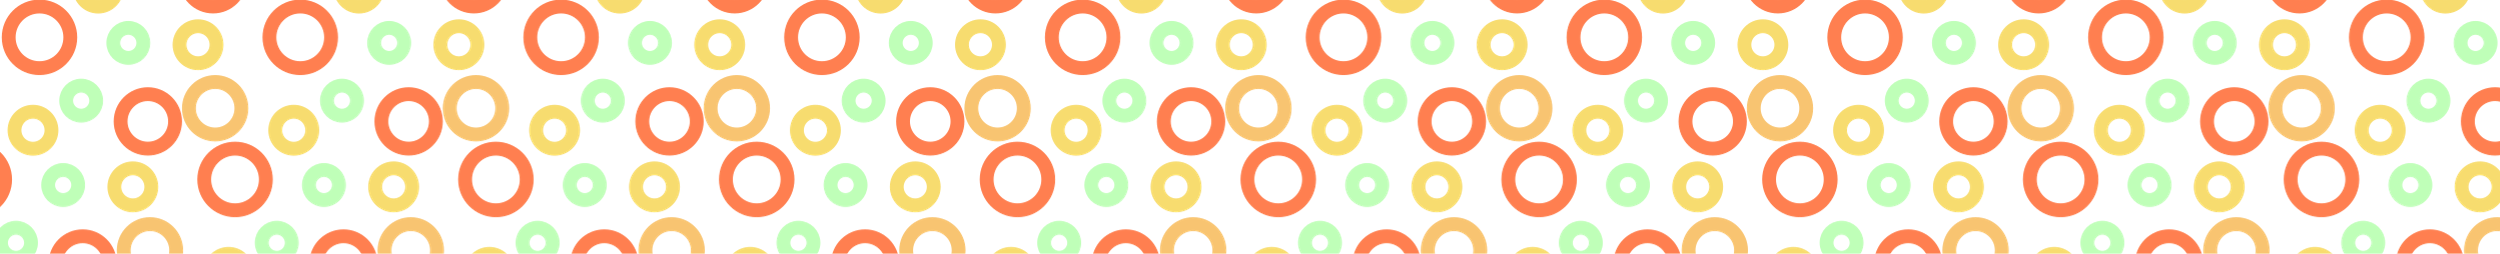
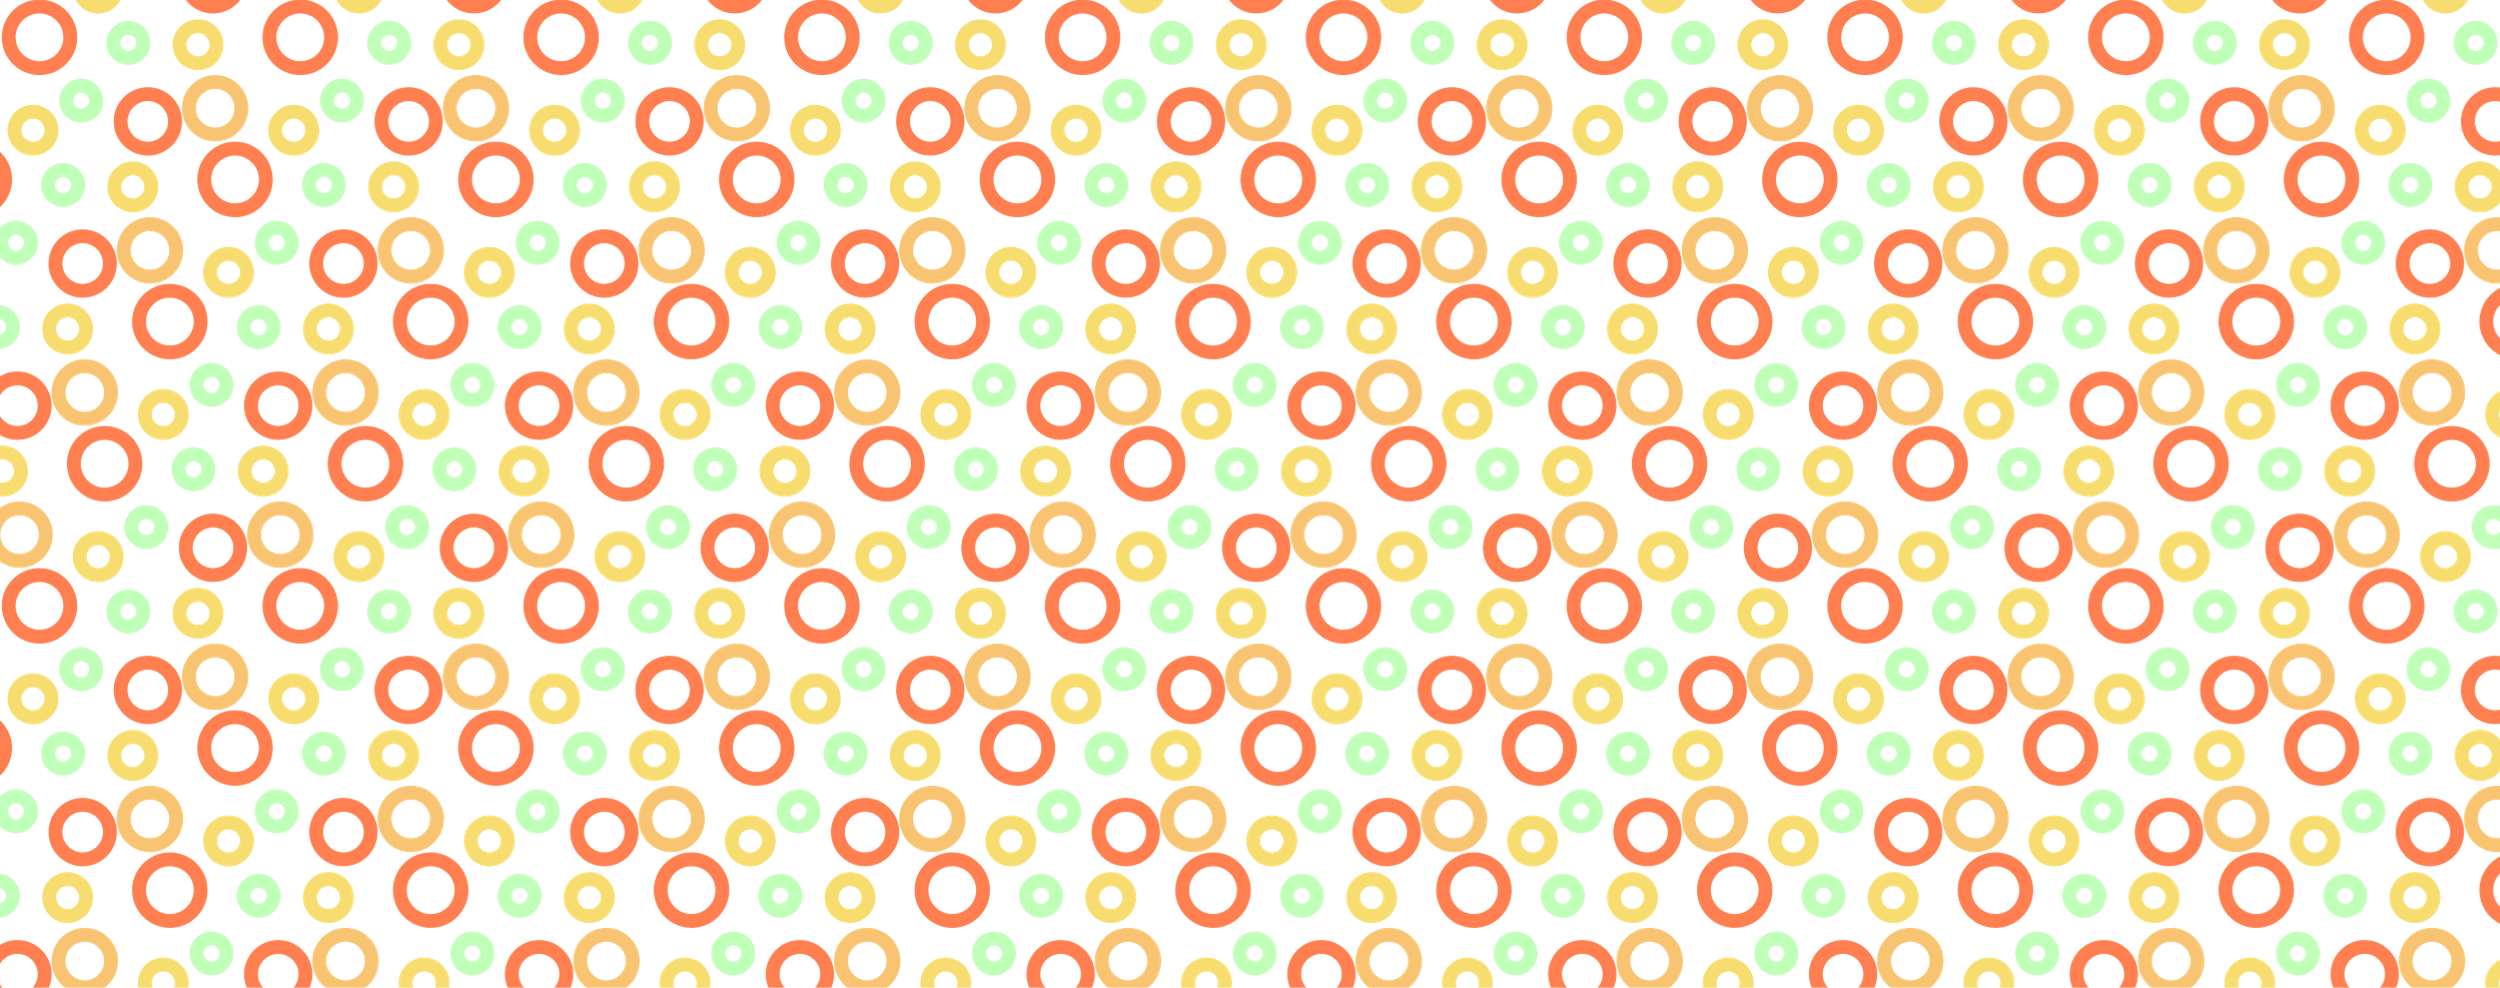
- <svg xmlns="http://www.w3.org/2000/svg" viewBox="0 0 4928.5 500">
+ <svg xmlns="http://www.w3.org/2000/svg" viewBox="0 0 4928.5 1947">
  <defs>
    <style>.cls-1,.cls-2,.cls-3,.cls-4,.cls-5{fill:none;}.cls-2{stroke:#f7dc6f;}.cls-2,.cls-3,.cls-4,.cls-5{stroke-miterlimit:10;stroke-width:15px;}.cls-3{stroke:#bfffb8;}.cls-4{stroke:#f8c471;}.cls-5{stroke:coral;}.cls-6{fill:url(#New_Pattern);}</style>
    <pattern id="New_Pattern" data-name="New Pattern" width="564.99" height="615.8" patternTransform="translate(-540.89 -1112.8) scale(1.82)" patternUnits="userSpaceOnUse" viewBox="0 0 564.99 615.8">
      <rect class="cls-1" width="564.99" height="615.8" />
      <circle class="cls-2" cx="403.55" cy="598.58" r="20.04" />
      <circle class="cls-3" cx="455.78" cy="566.54" r="16.27" />
      <circle class="cls-4" cx="318.43" cy="574.76" r="28.43" />
      <circle class="cls-5" cx="339.97" cy="651.9" r="33.38" />
      <circle class="cls-5" cx="527.99" cy="589.02" r="29.5" />
      <circle class="cls-2" cx="121.05" cy="598.58" r="20.04" />
      <circle class="cls-3" cx="173.29" cy="566.54" r="16.27" />
      <circle class="cls-4" cx="35.93" cy="574.76" r="28.43" />
      <circle class="cls-5" cx="57.48" cy="651.9" r="33.38" />
      <circle class="cls-5" cx="245.5" cy="589.02" r="29.5" />
      <circle class="cls-2" cx="474.17" cy="444.63" r="20.04" />
      <circle class="cls-2" cx="582.36" cy="505.96" r="20.04" />
      <circle class="cls-3" cx="506.85" cy="503.96" r="16.27" />
      <circle class="cls-3" cx="526.4" cy="412.59" r="16.27" />
      <circle class="cls-4" cx="389.05" cy="420.81" r="28.43" />
      <circle class="cls-5" cx="410.59" cy="497.95" r="33.38" />
      <circle class="cls-5" cx="598.62" cy="435.06" r="29.5" />
      <circle class="cls-2" cx="191.68" cy="444.63" r="20.04" />
      <circle class="cls-2" cx="299.87" cy="505.96" r="20.04" />
      <circle class="cls-3" cx="224.36" cy="503.96" r="16.27" />
      <circle class="cls-3" cx="243.91" cy="412.59" r="16.27" />
      <circle class="cls-4" cx="106.55" cy="420.81" r="28.43" />
      <circle class="cls-5" cx="128.1" cy="497.95" r="33.38" />
      <circle class="cls-5" cx="316.12" cy="435.06" r="29.5" />
      <circle class="cls-2" cx="17.38" cy="505.96" r="20.04" />
      <circle class="cls-5" cx="33.63" cy="435.06" r="29.5" />
      <circle class="cls-2" cx="544.79" cy="290.68" r="20.04" />
      <circle class="cls-3" cx="577.48" cy="350.01" r="16.27" />
      <circle class="cls-4" cx="459.67" cy="266.86" r="28.43" />
      <circle class="cls-5" cx="481.22" cy="344" r="33.38" />
      <circle class="cls-2" cx="262.3" cy="290.68" r="20.04" />
      <circle class="cls-2" cx="370.49" cy="352.01" r="20.04" />
      <circle class="cls-3" cx="294.98" cy="350.01" r="16.27" />
      <circle class="cls-3" cx="314.53" cy="258.64" r="16.27" />
      <circle class="cls-4" cx="177.18" cy="266.86" r="28.43" />
      <circle class="cls-5" cx="198.72" cy="344" r="33.38" />
      <circle class="cls-5" cx="386.75" cy="281.11" r="29.5" />
      <circle class="cls-2" cx="-20.2" cy="290.68" r="20.04" />
      <circle class="cls-2" cx="88" cy="352.01" r="20.04" />
      <circle class="cls-3" cx="12.49" cy="350.01" r="16.27" />
      <circle class="cls-3" cx="32.04" cy="258.64" r="16.27" />
      <circle class="cls-5" cx="104.25" cy="281.11" r="29.5" />
      <circle class="cls-4" cx="530.3" cy="112.91" r="28.43" />
      <circle class="cls-5" cx="551.84" cy="190.04" r="33.38" />
      <circle class="cls-2" cx="332.92" cy="136.73" r="20.04" />
      <circle class="cls-2" cx="441.12" cy="198.06" r="20.04" />
      <circle class="cls-3" cx="365.61" cy="196.06" r="16.27" />
      <circle class="cls-3" cx="385.16" cy="104.69" r="16.27" />
      <circle class="cls-4" cx="247.8" cy="112.91" r="28.43" />
      <circle class="cls-5" cx="269.35" cy="190.04" r="33.38" />
      <circle class="cls-5" cx="457.37" cy="127.16" r="29.5" />
      <circle class="cls-2" cx="50.43" cy="136.73" r="20.04" />
      <circle class="cls-2" cx="158.62" cy="198.06" r="20.04" />
      <circle class="cls-3" cx="83.11" cy="196.06" r="16.27" />
      <circle class="cls-3" cx="102.66" cy="104.69" r="16.27" />
      <circle class="cls-4" cx="-34.69" cy="112.91" r="28.43" />
      <circle class="cls-5" cx="-13.15" cy="190.04" r="33.38" />
      <circle class="cls-5" cx="174.87" cy="127.16" r="29.5" />
      <circle class="cls-2" cx="403.55" cy="-17.22" r="20.04" />
      <circle class="cls-2" cx="511.74" cy="44.11" r="20.04" />
      <circle class="cls-3" cx="436.23" cy="42.11" r="16.27" />
      <circle class="cls-5" cx="339.97" cy="36.09" r="33.38" />
      <circle class="cls-5" cx="527.99" cy="-26.79" r="29.5" />
      <circle class="cls-2" cx="121.05" cy="-17.22" r="20.04" />
      <circle class="cls-2" cx="229.25" cy="44.11" r="20.04" />
      <circle class="cls-3" cx="153.74" cy="42.11" r="16.27" />
      <circle class="cls-5" cx="57.48" cy="36.09" r="33.38" />
      <circle class="cls-5" cx="245.5" cy="-26.79" r="29.5" />
    </pattern>
  </defs>
  <g id="Layer_2" data-name="Layer 2">
    <g id="Layer_1-2" data-name="Layer 1">
-       <rect class="cls-6" width="4928.5" height="500" />
+       <rect class="cls-6" width="4928.5" height="1947" />
    </g>
  </g>
</svg>
